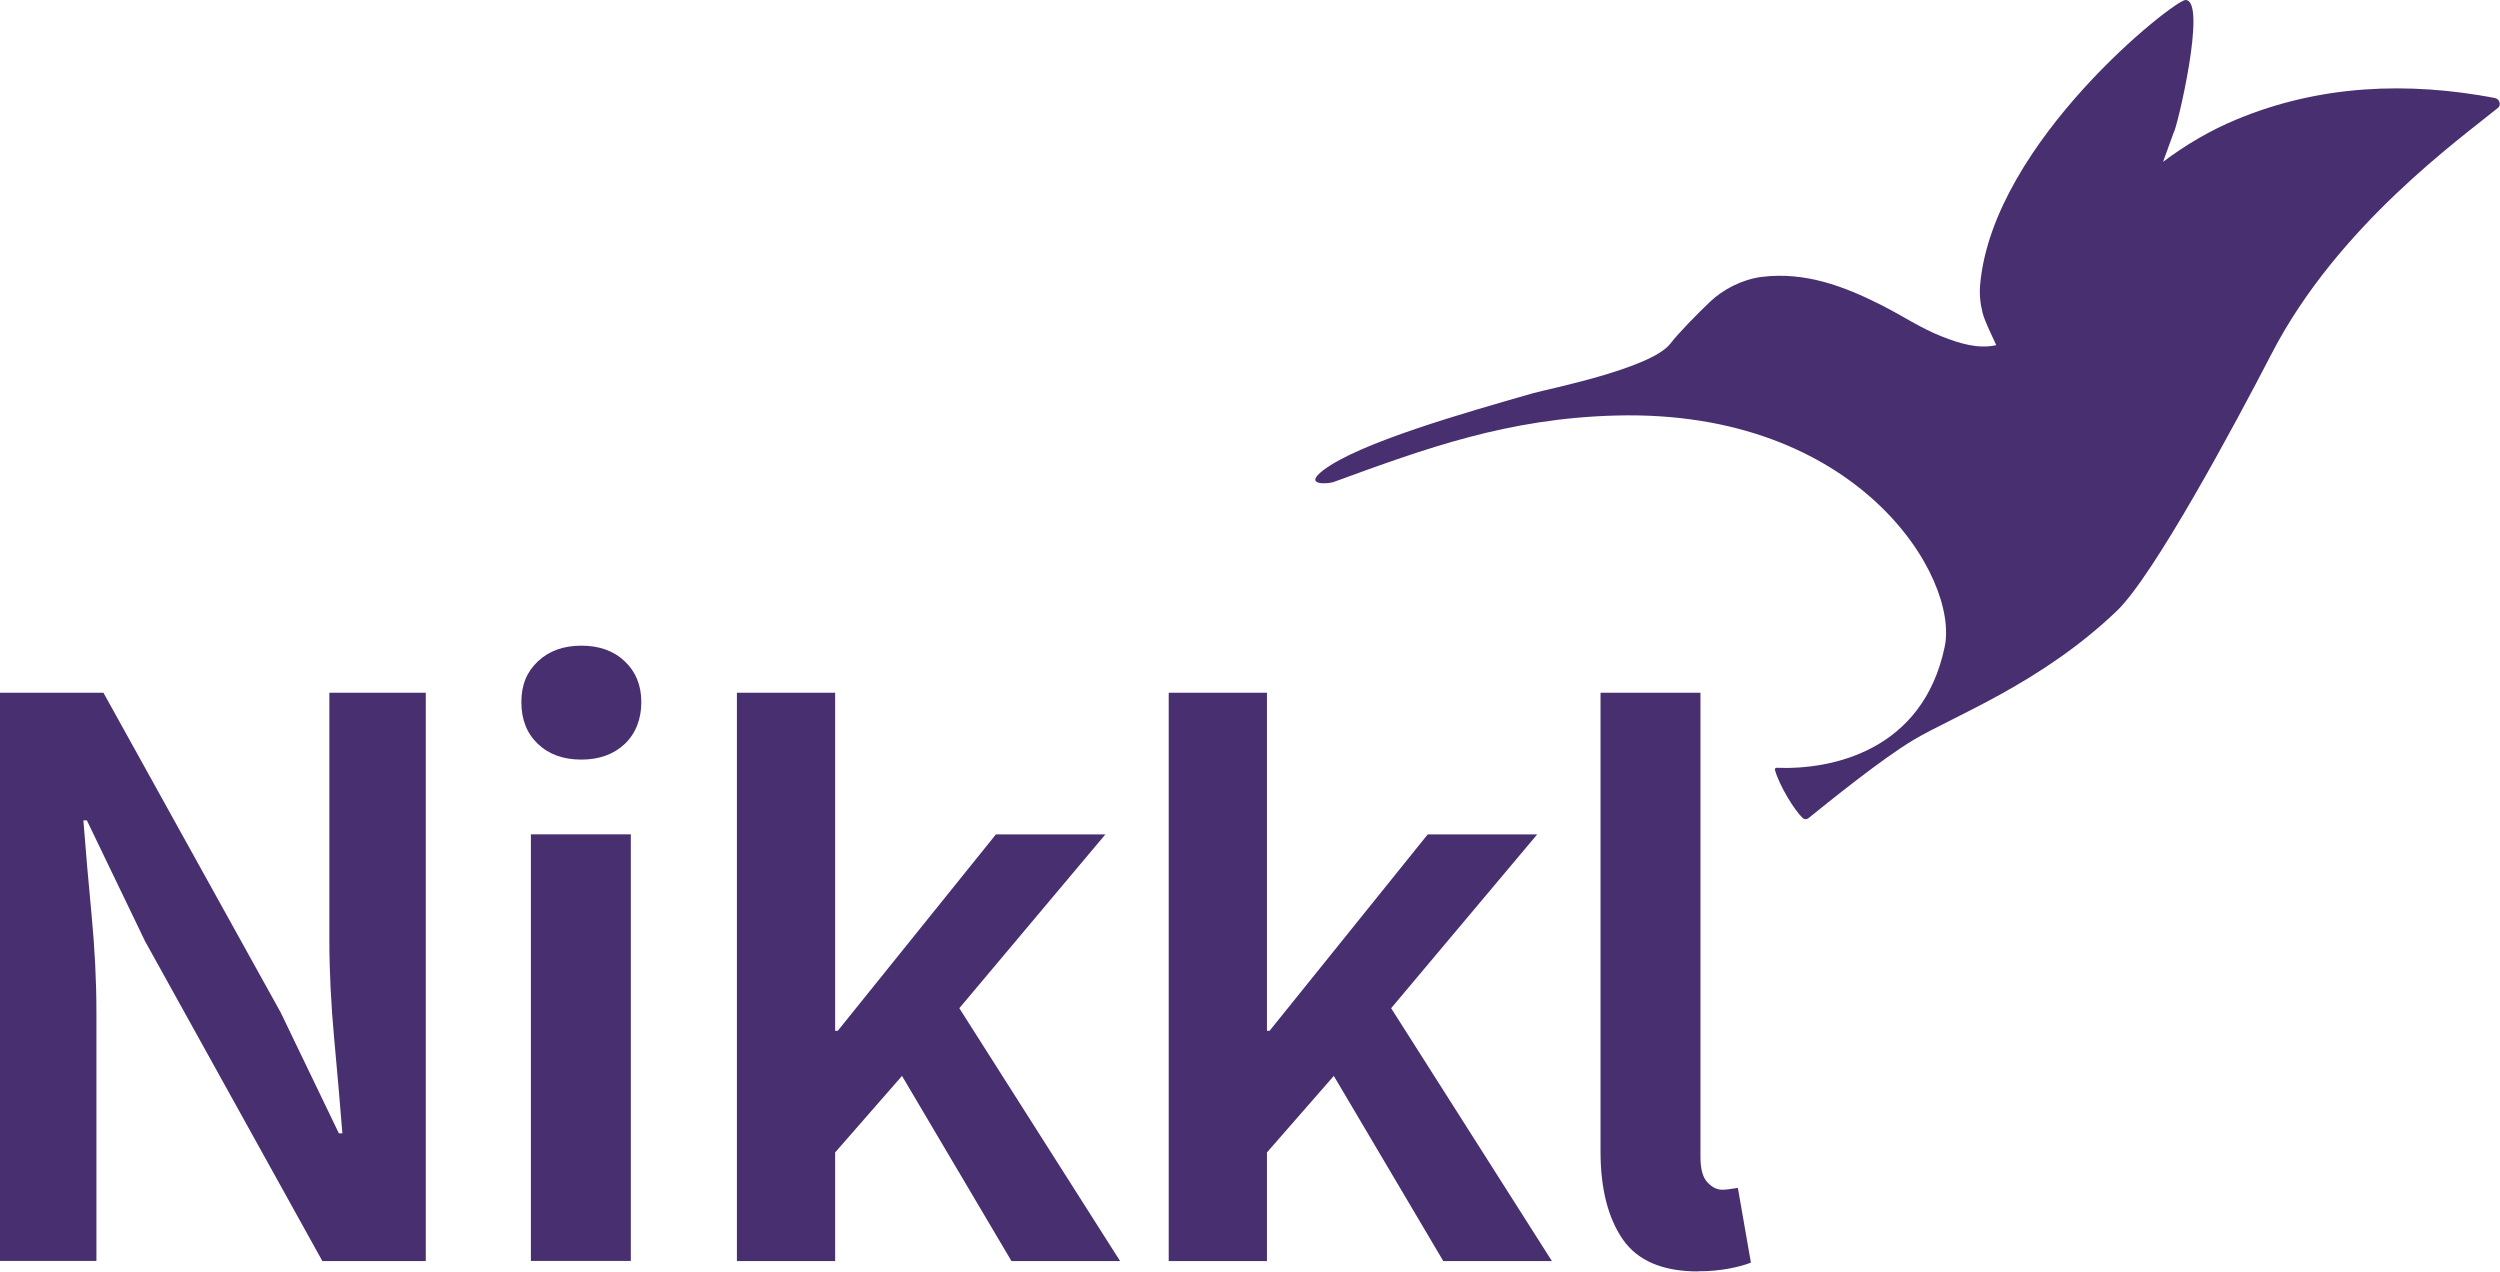
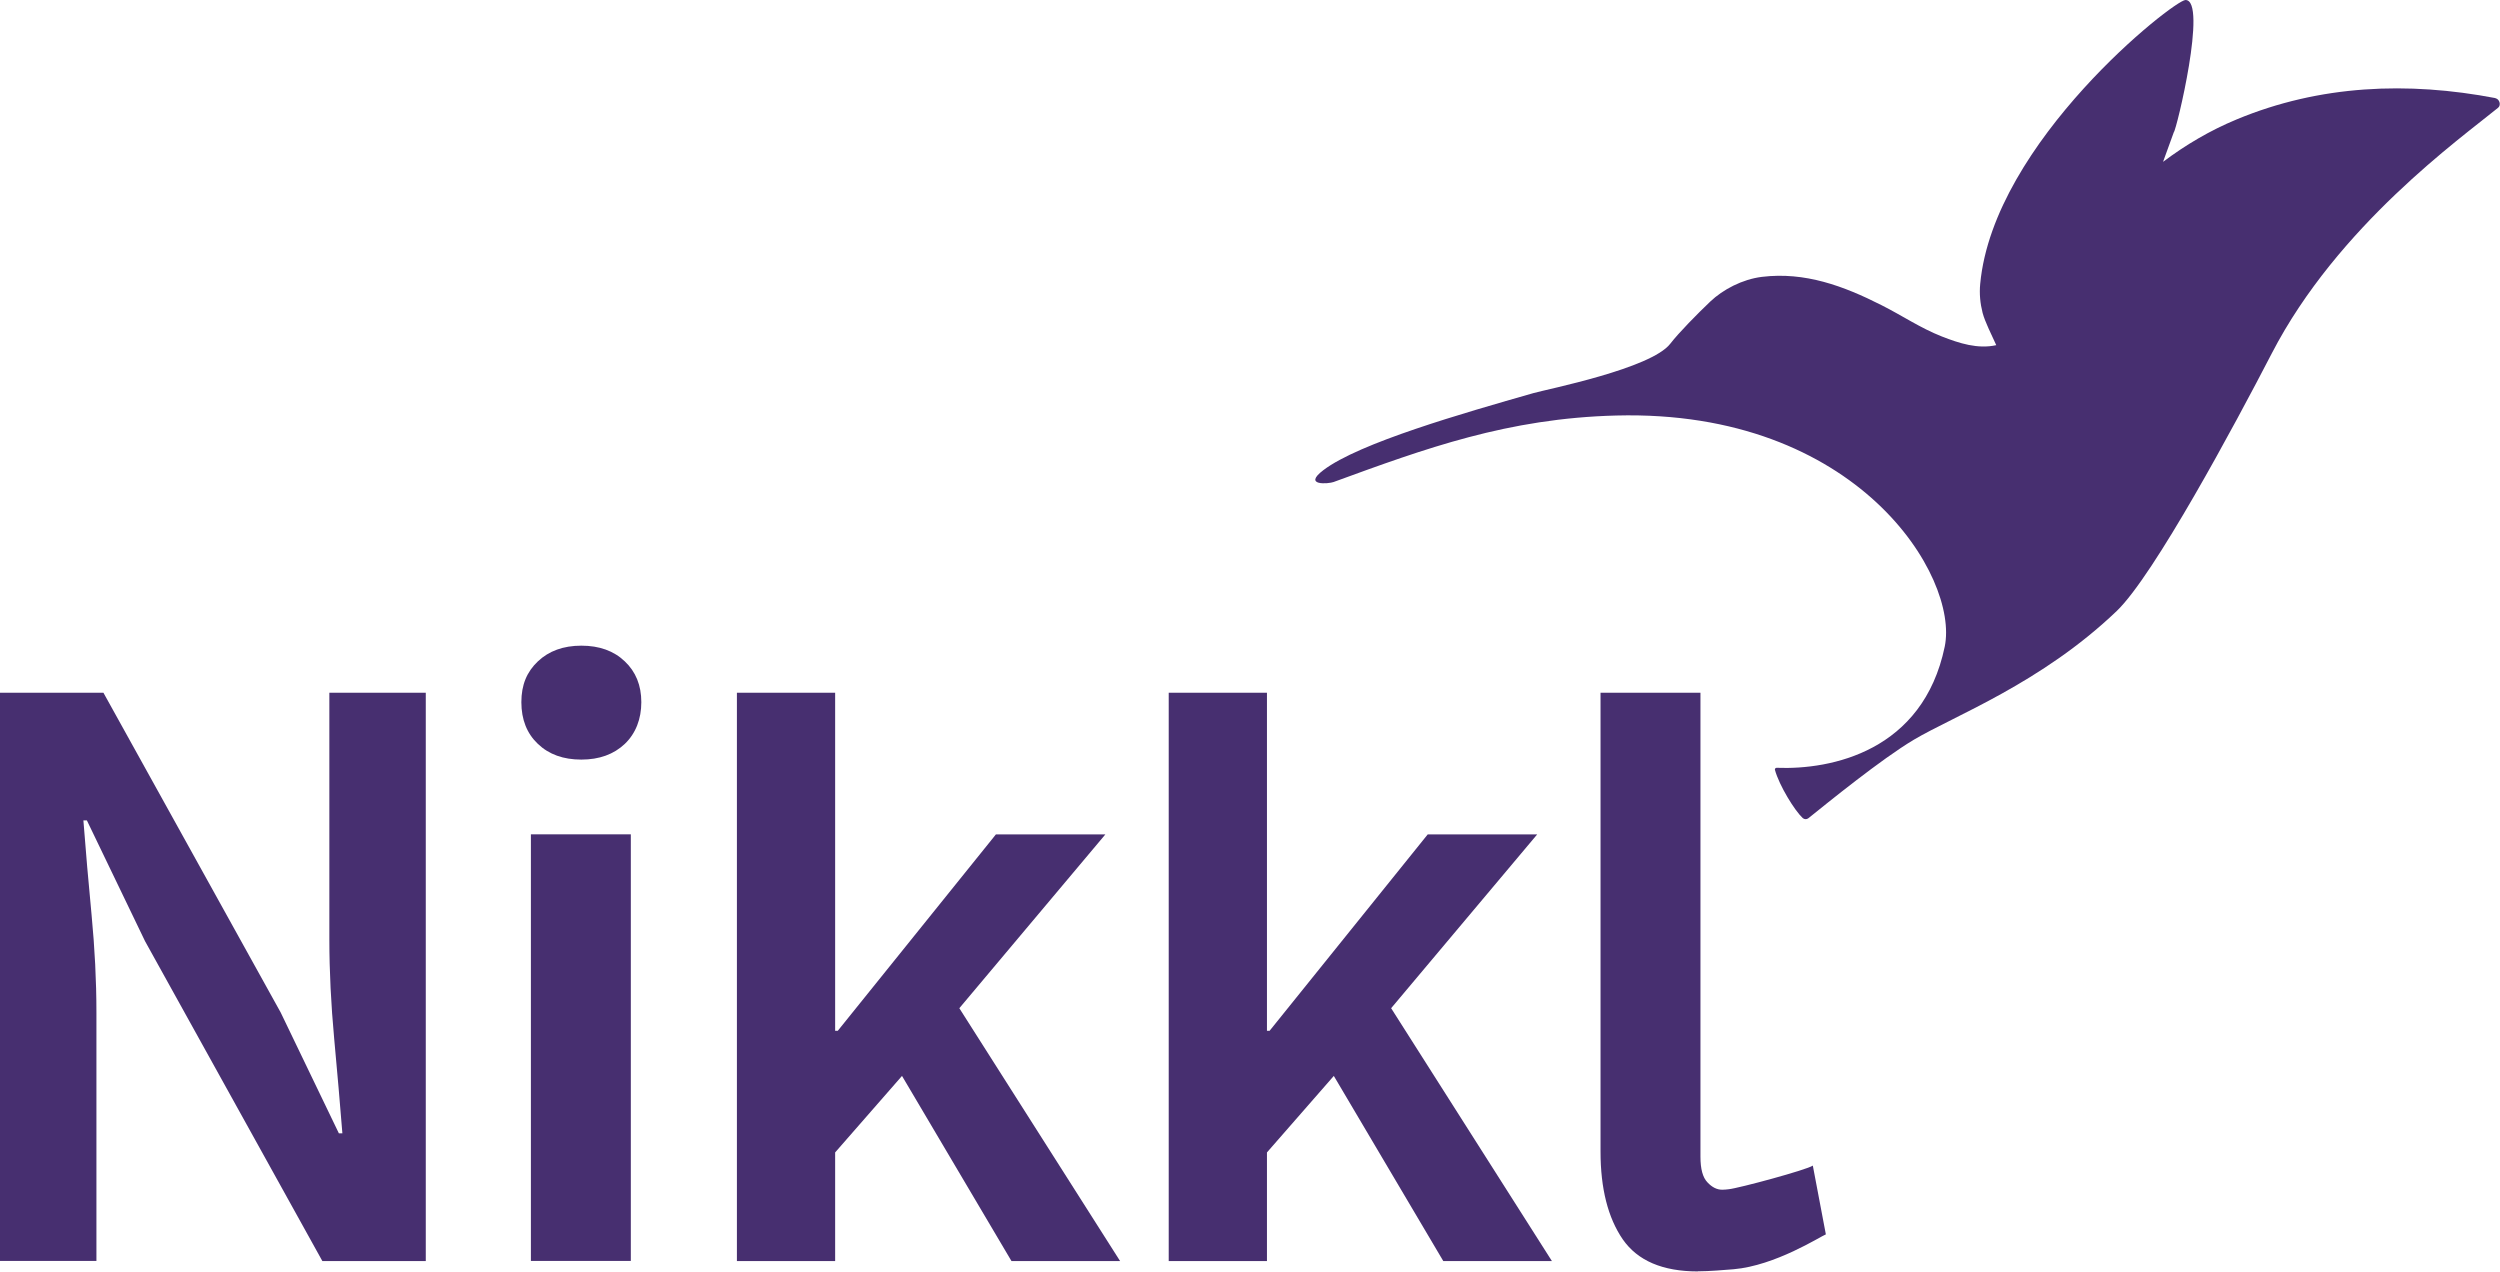
<svg xmlns="http://www.w3.org/2000/svg" id="Layer_2" viewBox="0 0 207.15 105.35">
  <defs>
    <style>.cls-1{fill:#472f70;}</style>
  </defs>
  <g id="Layer_1-2">
    <g>
      <path class="cls-1" d="M0,104.49V57.4H8.57l14.69,26.5,4.82,10.01h.29c-.19-2.4-.42-5.02-.68-7.85-.26-2.83-.4-5.57-.4-8.21v-20.45h7.99v47.09h-8.57l-14.69-26.5-4.82-10.01h-.29c.19,2.5,.42,5.11,.68,7.85,.26,2.74,.4,5.42,.4,8.06v20.59H0Z" />
      <path class="cls-1" d="M48.17,62.94c-1.49,0-2.69-.43-3.6-1.3-.91-.86-1.37-2.02-1.37-3.46s.46-2.52,1.37-3.38c.91-.86,2.11-1.3,3.6-1.3s2.69,.43,3.6,1.3c.91,.86,1.37,1.99,1.37,3.38s-.46,2.59-1.37,3.46c-.91,.86-2.11,1.3-3.6,1.3Zm-4.18,41.54v-35.35h8.28v35.35h-8.28Z" />
      <path class="cls-1" d="M61.06,104.49V57.4h8.14v28.01h.22l13.1-16.27h9.07l-12.1,14.4,13.32,20.95h-9l-9.07-15.34-5.54,6.34v9h-8.14Z" />
      <path class="cls-1" d="M96.84,104.49V57.4h8.14v28.01h.22l13.1-16.27h9.07l-12.1,14.4,13.32,20.95h-9l-9.07-15.34-5.54,6.34v9h-8.14Z" />
-       <path class="cls-1" d="M140.69,105.35c-2.93,0-5-.89-6.23-2.66-1.22-1.78-1.84-4.2-1.84-7.27V57.4h8.28v38.45c0,1.01,.19,1.72,.58,2.12,.38,.41,.79,.61,1.22,.61,.19,0,.37-.01,.54-.04,.17-.02,.42-.06,.76-.11l1.08,6.19c-.48,.19-1.09,.36-1.84,.5-.75,.14-1.6,.22-2.56,.22Z" />
+       <path class="cls-1" d="M140.69,105.35c-2.93,0-5-.89-6.23-2.66-1.22-1.78-1.84-4.2-1.84-7.27V57.4h8.28v38.45c0,1.01,.19,1.72,.58,2.12,.38,.41,.79,.61,1.22,.61,.19,0,.37-.02,.54-.04,.82-.08,6.49-1.61,6.97-1.96l1.08,5.7c-.48,.19-4.18,2.59-7.65,2.89-.76,.06-1.99,.17-2.95,.17Z" />
      <path class="cls-1" d="M206.78,8.13c-7.27-1.39-14.56-1.1-21.44,1.76-2.22,.92-4.23,2.11-6.11,3.52l.89-2.45c.21-.13,2.82-10.96,.97-10.96-.94,0-15.91,11.74-17.01,23.52-.08,.82,0,1.63,.2,2.41,.1,.38,.3,.85,.42,1.12h0s.03,.06,.03,.06c0,.02,.02,.04,.02,.06,0,0,0,0,0,0l.66,1.43c-1.53,.34-3.05-.15-4.51-.72-1.78-.7-3.28-1.73-5.01-2.6-3.14-1.59-6.34-2.77-9.89-2.34-1.63,.2-3.24,1.05-4.29,2.05-1.05,1-2.6,2.57-3.31,3.49-1.58,2.06-10.21,3.77-11.33,4.09-5.81,1.66-14.45,4.13-17.42,6.39-1.74,1.32,.45,1.13,.85,.98,7.63-2.79,14.44-5.28,23.42-5.51,20.03-.52,28.42,13.37,27.22,19.15-1.8,8.66-9.39,10.22-13.93,10.04-.09,0-.16,.08-.14,.17,.36,1.31,1.64,3.38,2.3,3.99,.13,.12,.33,.13,.47,.02,1.58-1.27,6.03-4.89,8.73-6.5,3.35-1.99,10.57-4.69,16.82-10.67,3.08-2.95,9.76-15.38,12.85-21.35,5.47-10.57,15.64-17.81,18.75-20.35,.28-.23,.11-.73-.22-.79Z" />
    </g>
  </g>
</svg>
